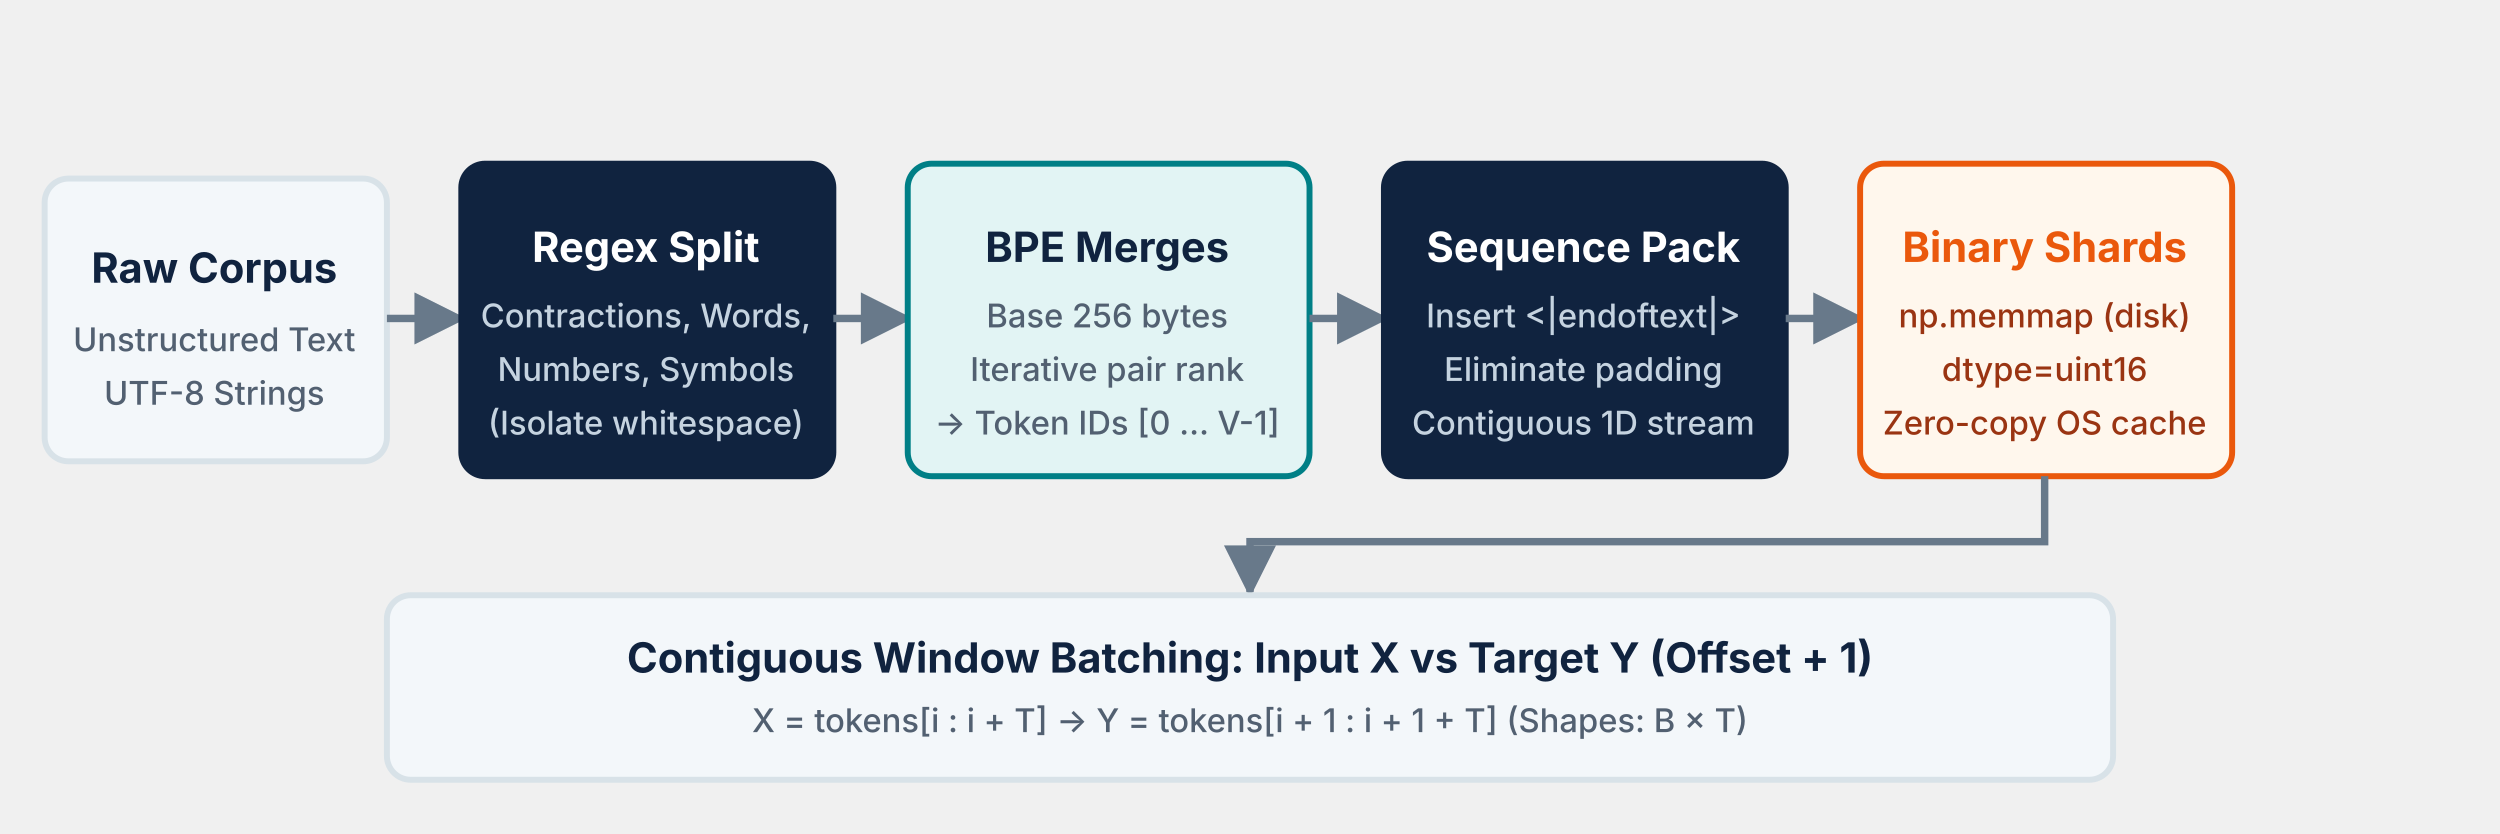
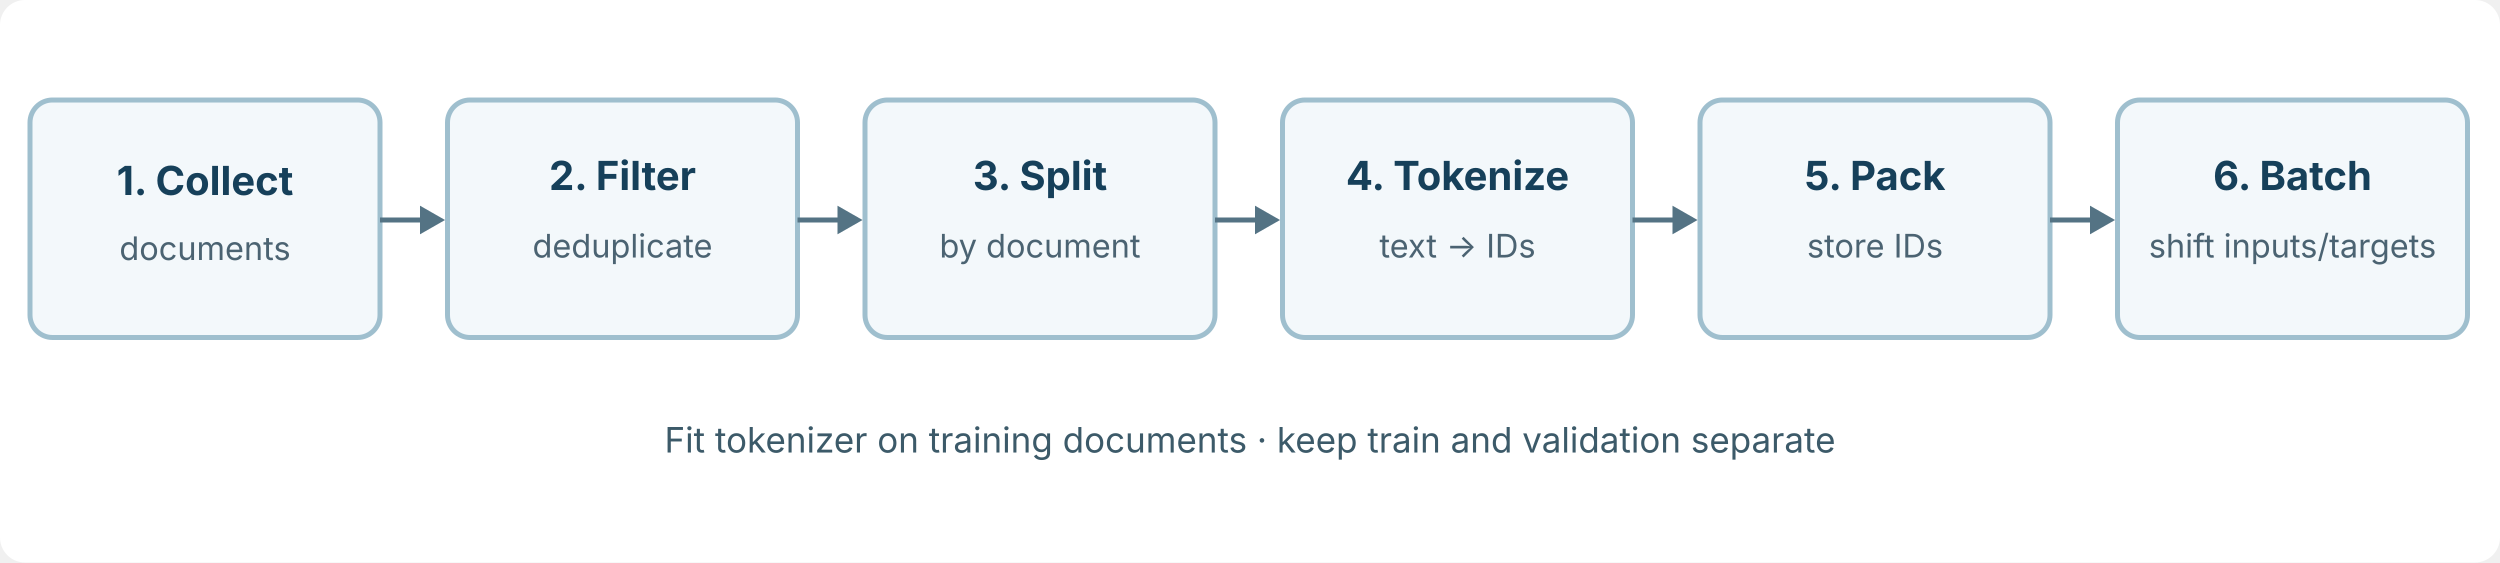
- <svg xmlns="http://www.w3.org/2000/svg" viewBox="0 0 840 280" role="img" aria-labelledby="title desc">
-   <defs>
-     <marker id="arrow" viewBox="0 0 10 10" refX="9" refY="5" markerWidth="7" markerHeight="7" orient="auto">
-       <path d="M0 0 10 5 0 10z" fill="#68798a" />
-     </marker>
-     <style>
-       text { font-family: Inter, ui-sans-serif, system-ui, -apple-system, BlinkMacSystemFont, "Segoe UI", sans-serif; }
-       .node { fill: #f3f7fa; stroke: #d8e2e8; stroke-width: 2; }
-       .block { fill: #e2f4f4; stroke: #007f86; stroke-width: 2; }
-       .core { fill: #10233f; stroke: #10233f; stroke-width: 2; }
-       .shard { fill: #fff7ed; stroke: #ea580c; stroke-width: 2; }
-       .flow { fill: none; stroke: #68798a; stroke-width: 2.5; marker-end: url(#arrow); }
-       .label { fill: #10233f; font-size: 14px; font-weight: 700; }
-       .label-sub { fill: #526071; font-size: 11px; font-weight: 500; }
-       .inverse { fill: #ffffff; font-size: 14px; font-weight: 700; }
-       .inverse-sub { fill: #c5d3e0; font-size: 11px; font-weight: 500; }
-       .accent { fill: #ea580c; font-size: 14px; font-weight: 700; }
-       .accent-sub { fill: #9a3412; font-size: 11px; font-weight: 500; }
-       @media (prefers-color-scheme: dark) {
-         .node { fill: #182534; stroke: #2c4052; }
-         .block { fill: #173b40; stroke: #54d2d8; }
-         .core { fill: #2c4052; stroke: #54d2d8; }
-         .shard { fill: #382015; stroke: #f97316; }
-         .label { fill: #f3f7fa; }
-         .label-sub { fill: #9fb2c4; }
-         .accent { fill: #fb923c; }
-         .accent-sub { fill: #fdba74; }
-       }
-     </style>
-   </defs>
-   <rect class="node" x="15" y="60" width="115" height="95" rx="8" />
-   <text class="label" x="72" y="95" text-anchor="middle">Raw Corpus</text>
-   <text class="label-sub" x="72" y="118" text-anchor="middle">Unstructured Text</text>
-   <text class="label-sub" x="72" y="136" text-anchor="middle">UTF-8 Strings</text>
-   <path class="flow" d="M130 107H155" />
-   <rect class="core" x="155" y="55" width="125" height="105" rx="8" />
-   <text class="inverse" x="217" y="88" text-anchor="middle">Regex Split</text>
-   <text class="inverse-sub" x="217" y="110" text-anchor="middle">Contractions, Words,</text>
-   <text class="inverse-sub" x="217" y="128" text-anchor="middle">Numbers, Symbols</text>
-   <text class="inverse-sub" x="217" y="146" text-anchor="middle">(Isolate whitespace)</text>
-   <path class="flow" d="M280 107H305" />
-   <rect class="block" x="305" y="55" width="135" height="105" rx="8" />
-   <text class="label" x="372" y="88" text-anchor="middle">BPE Merges</text>
-   <text class="label-sub" x="372" y="110" text-anchor="middle">Base 256 bytes</text>
-   <text class="label-sub" x="372" y="128" text-anchor="middle">Iterative pair rank</text>
-   <text class="label-sub" x="372" y="146" text-anchor="middle">→ Token IDs [0 … V-1]</text>
-   <path class="flow" d="M440 107H465" />
-   <rect class="core" x="465" y="55" width="135" height="105" rx="8" />
-   <text class="inverse" x="532" y="88" text-anchor="middle">Sequence Pack</text>
-   <text class="inverse-sub" x="532" y="110" text-anchor="middle">Insert &lt;|endoftext|&gt;</text>
-   <text class="inverse-sub" x="532" y="128" text-anchor="middle">Eliminate padding</text>
-   <text class="inverse-sub" x="532" y="146" text-anchor="middle">Contiguous 1D stream</text>
-   <path class="flow" d="M600 107H625" />
-   <rect class="shard" x="625" y="55" width="125" height="105" rx="8" />
-   <text class="accent" x="687" y="88" text-anchor="middle">Binary Shards</text>
-   <text class="accent-sub" x="687" y="110" text-anchor="middle">np.memmap (disk)</text>
-   <text class="accent-sub" x="687" y="128" text-anchor="middle">dtype=uint16</text>
-   <text class="accent-sub" x="687" y="146" text-anchor="middle">Zero-copy OS cache</text>
-   <path class="flow" d="M687 160V182H420V199" />
-   <rect class="node" x="130" y="200" width="580" height="62" rx="8" />
-   <text class="label" x="420" y="226" text-anchor="middle">Contiguous Window Batching: Input X vs Target Y (Offset + 1)</text>
-   <text class="label-sub" x="420" y="246" text-anchor="middle">X = tokens[i : i + T]  →  Y = tokens[i + 1 : i + 1 + T]  (Shapes: B × T)</text>
+ <svg xmlns="http://www.w3.org/2000/svg" viewBox="0 0 1000 225" role="img" aria-labelledby="title desc">
+   <style>
+     text { font-family: Inter, system-ui, sans-serif; text-anchor: middle; }
+     .box { fill: #f3f8fb; stroke: #9fbfce; stroke-width: 2; }
+     .title { fill: #16405a; font-size: 16px; font-weight: 700; }
+     .sub { fill: #4b6372; font-size: 13px; }
+     .arrow { stroke: #547384; stroke-width: 2; fill: #547384; }
+     .foot { fill: #3c5a69; font-size: 14px; }
+   </style>
+   <rect x="0" y="0" width="1000" height="225" rx="10" fill="#fff" />
+   <rect class="box" x="12" y="40" width="140" height="95" rx="9" />
+   <text class="title" x="82" y="78">1. Collect</text>
+   <text class="sub" x="82" y="104">documents</text>
+   <rect class="box" x="179" y="40" width="140" height="95" rx="9" />
+   <text class="title" x="249" y="76">2. Filter</text>
+   <text class="sub" x="249" y="103">deduplicate</text>
+   <rect class="box" x="346" y="40" width="140" height="95" rx="9" />
+   <text class="title" x="416" y="76">3. Split</text>
+   <text class="sub" x="416" y="103">by document</text>
+   <rect class="box" x="513" y="40" width="140" height="95" rx="9" />
+   <text class="title" x="583" y="76">4. Tokenize</text>
+   <text class="sub" x="583" y="103">text → IDs</text>
+   <rect class="box" x="680" y="40" width="140" height="95" rx="9" />
+   <text class="title" x="750" y="76">5. Pack</text>
+   <text class="sub" x="750" y="103">store IDs</text>
+   <rect class="box" x="847" y="40" width="140" height="95" rx="9" />
+   <text class="title" x="917" y="76">6. Batch</text>
+   <text class="sub" x="917" y="103">shift inputs/targets</text>
+   <path class="arrow" d="M152 88H176M319 88H343M486 88H510M653 88H677M820 88H844" />
+   <path class="arrow" d="M176 88l-7 -4v8zM343 88l-7 -4v8zM510 88l-7 -4v8zM677 88l-7 -4v8zM844 88l-7 -4v8z" />
+   <text class="foot" x="500" y="181">Fit tokenizer on training documents · keep train and validation separate</text>
</svg>
